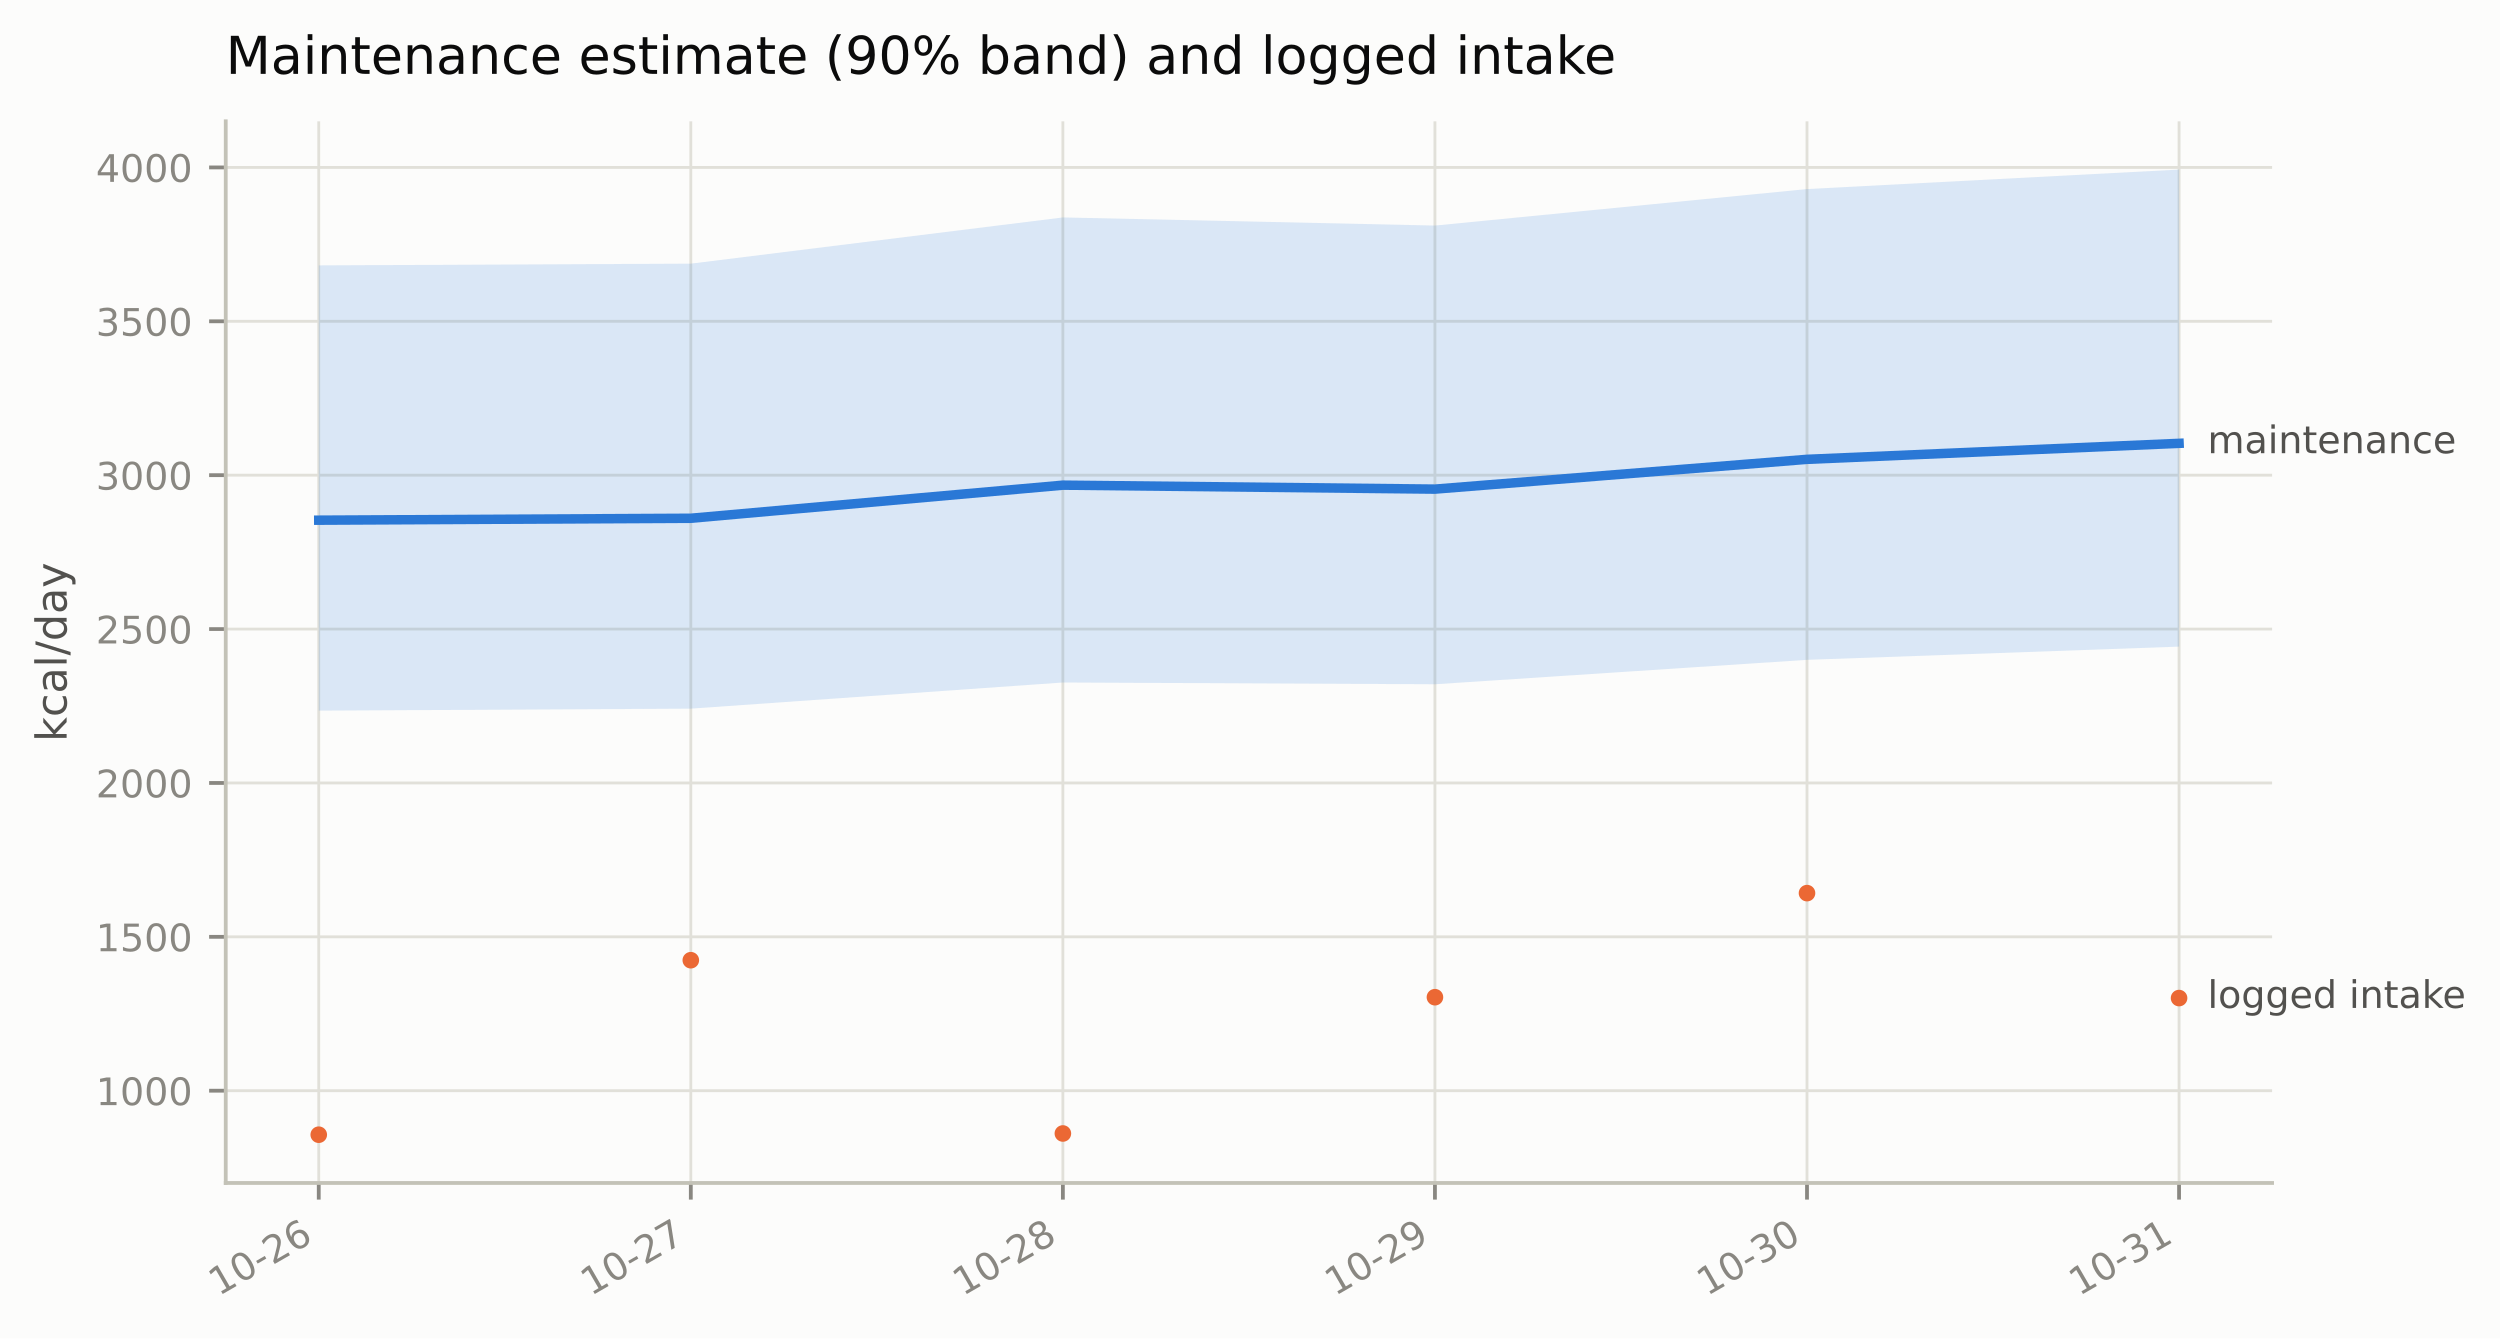
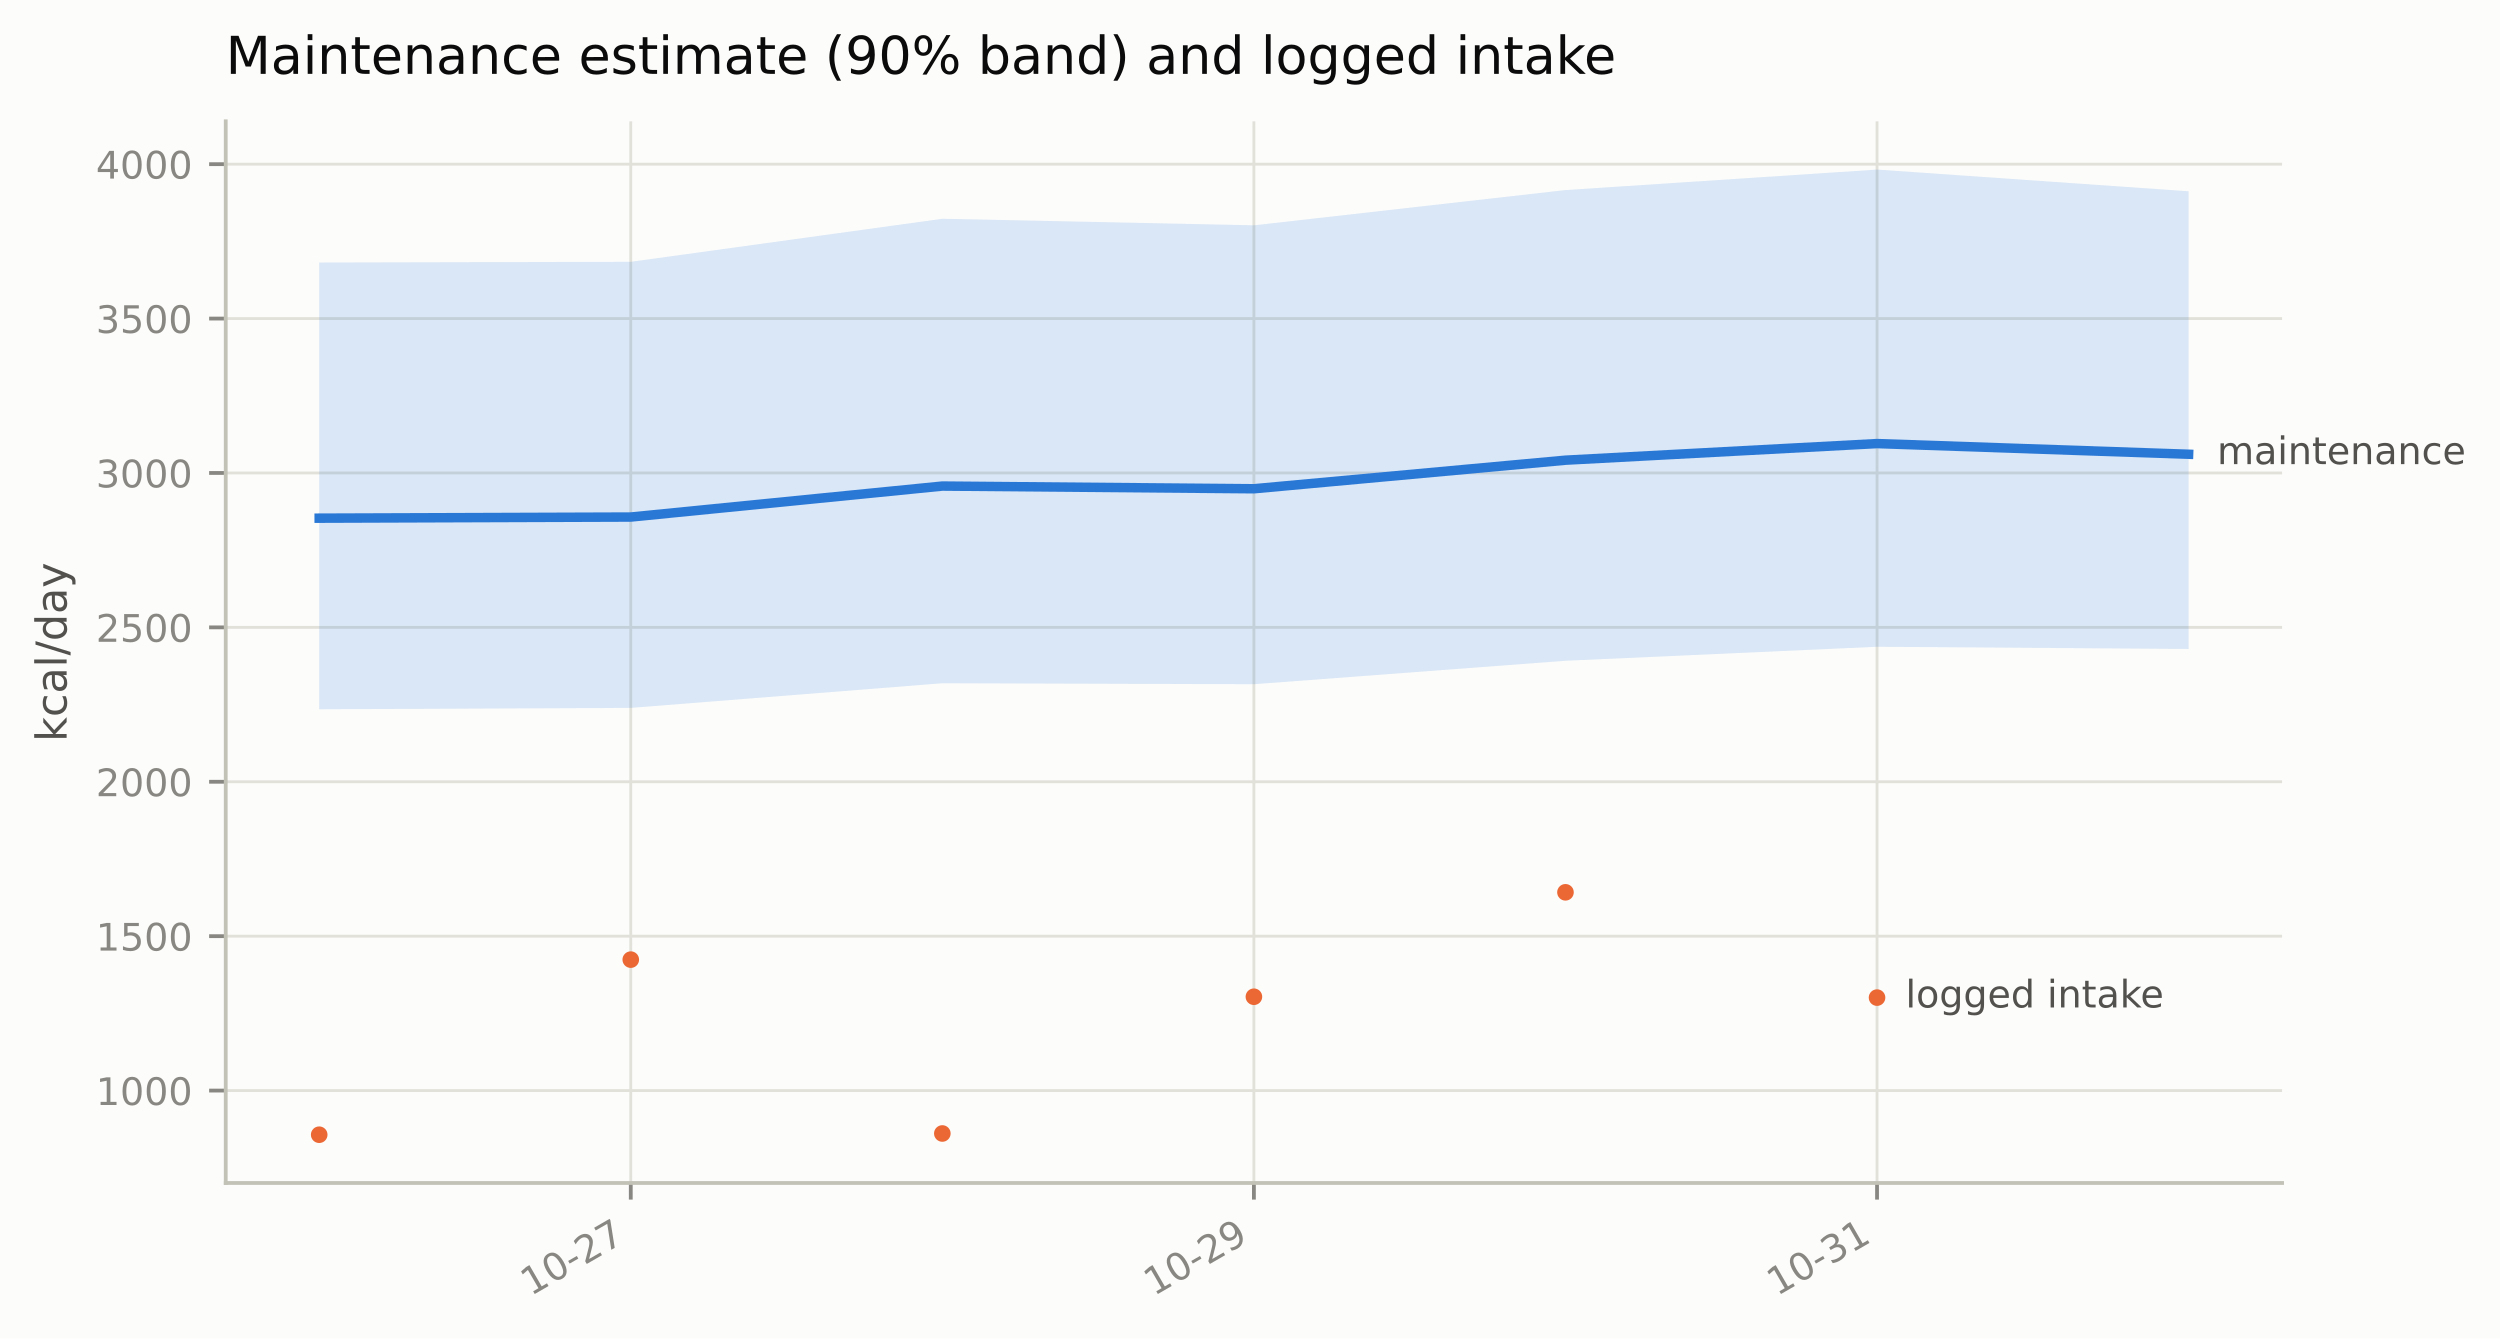
- <svg xmlns="http://www.w3.org/2000/svg" xmlns:xlink="http://www.w3.org/1999/xlink" width="526.741pt" height="282pt" viewBox="0 0 526.741 282" version="1.1">
+ <svg xmlns="http://www.w3.org/2000/svg" xmlns:xlink="http://www.w3.org/1999/xlink" width="526.737pt" height="282pt" viewBox="0 0 526.737 282" version="1.1">
  <defs>
    <style type="text/css">*{stroke-linejoin: round; stroke-linecap: butt}</style>
  </defs>
  <g id="figure_1">
    <g id="patch_1">
-       <path d="M 0 282  L 526.741 282  L 526.741 0  L 0 0  z " style="fill: #fcfcfb" />
+       <path d="M 0 282  L 526.737 282  L 526.737 0  L 0 0  z " style="fill: #fcfcfb" />
    </g>
    <g id="axes_1">
      <g id="patch_2">
-         <path d="M 47.561 249.248  L 478.72 249.248  L 478.72 25.558  L 47.561 25.558  z " style="fill: #fcfcfb" />
+         <path d="M 47.561 249.248  L 480.821 249.248  L 480.821 25.558  L 47.561 25.558  z " style="fill: #fcfcfb" />
      </g>
      <g id="matplotlib.axis_1">
        <g id="xtick_1">
          <g id="line2d_1">
-             <path d="M 67.159 249.248  L 67.159 25.558  " clip-path="url(#p97579356f6)" style="fill: none; stroke: #e1e0d9; stroke-width: 0.6; stroke-linecap: square" />
+             <path d="M 132.9 249.248  L 132.9 25.558  " clip-path="url(#p8506a74d5d)" style="fill: none; stroke: #e1e0d9; stroke-width: 0.6; stroke-linecap: square" />
          </g>
          <g id="line2d_2">
            <defs>
-               <path id="mf91a89fa4e" d="M 0 0  L 0 3.5  " style="stroke: #898781; stroke-width: 0.8" />
+               <path id="m1fc34ebd8b" d="M 0 0  L 0 3.5  " style="stroke: #898781; stroke-width: 0.8" />
            </defs>
            <g>
-               <use xlink:href="#mf91a89fa4e" x="67.159" y="249.248" style="fill: #898781; stroke: #898781; stroke-width: 0.8" />
+               <use xlink:href="#m1fc34ebd8b" x="132.9" y="249.248" style="fill: #898781; stroke: #898781; stroke-width: 0.8" />
            </g>
          </g>
          <g id="text_1">
-             <g style="fill: #898781" transform="translate(46.06605 273.1351) rotate(-30) scale(0.08 -0.08)">
+             <g style="fill: #898781" transform="translate(111.8071 273.1351) rotate(-30) scale(0.08 -0.08)">
              <defs>
                <path id="DejaVuSans-14" d="M 794 531  L 1825 531  L 1825 4091  L 703 3866  L 703 4441  L 1819 4666  L 2450 4666  L 2450 531  L 3481 531  L 3481 0  L 794 0  L 794 531  z " transform="scale(0.015625)" />
                <path id="DejaVuSans-13" d="M 2034 4250  Q 1547 4250 1301 3770  Q 1056 3291 1056 2328  Q 1056 1369 1301 889  Q 1547 409 2034 409  Q 2525 409 2770 889  Q 3016 1369 3016 2328  Q 3016 3291 2770 3770  Q 2525 4250 2034 4250  z M 2034 4750  Q 2819 4750 3233 4129  Q 3647 3509 3647 2328  Q 3647 1150 3233 529  Q 2819 -91 2034 -91  Q 1250 -91 836 529  Q 422 1150 422 2328  Q 422 3509 836 4129  Q 1250 4750 2034 4750  z " transform="scale(0.015625)" />
                <path id="DejaVuSans-10" d="M 313 2009  L 1997 2009  L 1997 1497  L 313 1497  L 313 2009  z " transform="scale(0.015625)" />
                <path id="DejaVuSans-15" d="M 1228 531  L 3431 531  L 3431 0  L 469 0  L 469 531  Q 828 903 1448 1529  Q 2069 2156 2228 2338  Q 2531 2678 2651 2914  Q 2772 3150 2772 3378  Q 2772 3750 2511 3984  Q 2250 4219 1831 4219  Q 1534 4219 1204 4116  Q 875 4013 500 3803  L 500 4441  Q 881 4594 1212 4672  Q 1544 4750 1819 4750  Q 2544 4750 2975 4387  Q 3406 4025 3406 3419  Q 3406 3131 3298 2873  Q 3191 2616 2906 2266  Q 2828 2175 2409 1742  Q 1991 1309 1228 531  z " transform="scale(0.015625)" />
-                 <path id="DejaVuSans-19" d="M 2113 2584  Q 1688 2584 1439 2293  Q 1191 2003 1191 1497  Q 1191 994 1439 701  Q 1688 409 2113 409  Q 2538 409 2786 701  Q 3034 994 3034 1497  Q 3034 2003 2786 2293  Q 2538 2584 2113 2584  z M 3366 4563  L 3366 3988  Q 3128 4100 2886 4159  Q 2644 4219 2406 4219  Q 1781 4219 1451 3797  Q 1122 3375 1075 2522  Q 1259 2794 1537 2939  Q 1816 3084 2150 3084  Q 2853 3084 3261 2657  Q 3669 2231 3669 1497  Q 3669 778 3244 343  Q 2819 -91 2113 -91  Q 1303 -91 875 529  Q 447 1150 447 2328  Q 447 3434 972 4092  Q 1497 4750 2381 4750  Q 2619 4750 2861 4703  Q 3103 4656 3366 4563  z " transform="scale(0.015625)" />
-               </defs>
-               <use xlink:href="#DejaVuSans-14" />
-               <use xlink:href="#DejaVuSans-13" transform="translate(63.625 0)" />
-               <use xlink:href="#DejaVuSans-10" transform="translate(127.25 0)" />
-               <use xlink:href="#DejaVuSans-15" transform="translate(163.3281 0)" />
-               <use xlink:href="#DejaVuSans-19" transform="translate(226.9531 0)" />
-             </g>
-           </g>
-         </g>
-         <g id="xtick_2">
-           <g id="line2d_3">
-             <path d="M 145.551 249.248  L 145.551 25.558  " clip-path="url(#p97579356f6)" style="fill: none; stroke: #e1e0d9; stroke-width: 0.6; stroke-linecap: square" />
-           </g>
-           <g id="line2d_4">
-             <g>
-               <use xlink:href="#mf91a89fa4e" x="145.551" y="249.248" style="fill: #898781; stroke: #898781; stroke-width: 0.8" />
-             </g>
-           </g>
-           <g id="text_2">
-             <g style="fill: #898781" transform="translate(124.4586 273.1351) rotate(-30) scale(0.08 -0.08)">
-               <defs>
                <path id="DejaVuSans-1a" d="M 525 4666  L 3525 4666  L 3525 4397  L 1831 0  L 1172 0  L 2766 4134  L 525 4134  L 525 4666  z " transform="scale(0.015625)" />
              </defs>
              <use xlink:href="#DejaVuSans-14" />
              <use xlink:href="#DejaVuSans-13" transform="translate(63.625 0)" />
              <use xlink:href="#DejaVuSans-10" transform="translate(127.25 0)" />
              <use xlink:href="#DejaVuSans-15" transform="translate(163.3281 0)" />
              <use xlink:href="#DejaVuSans-1a" transform="translate(226.9531 0)" />
            </g>
          </g>
        </g>
-         <g id="xtick_3">
-           <g id="line2d_5">
-             <path d="M 223.944 249.248  L 223.944 25.558  " clip-path="url(#p97579356f6)" style="fill: none; stroke: #e1e0d9; stroke-width: 0.6; stroke-linecap: square" />
-           </g>
-           <g id="line2d_6">
-             <g>
-               <use xlink:href="#mf91a89fa4e" x="223.944" y="249.248" style="fill: #898781; stroke: #898781; stroke-width: 0.8" />
-             </g>
-           </g>
-           <g id="text_3">
-             <g style="fill: #898781" transform="translate(202.8511 273.1351) rotate(-30) scale(0.08 -0.08)">
-               <defs>
-                 <path id="DejaVuSans-1b" d="M 2034 2216  Q 1584 2216 1326 1975  Q 1069 1734 1069 1313  Q 1069 891 1326 650  Q 1584 409 2034 409  Q 2484 409 2743 651  Q 3003 894 3003 1313  Q 3003 1734 2745 1975  Q 2488 2216 2034 2216  z M 1403 2484  Q 997 2584 770 2862  Q 544 3141 544 3541  Q 544 4100 942 4425  Q 1341 4750 2034 4750  Q 2731 4750 3128 4425  Q 3525 4100 3525 3541  Q 3525 3141 3298 2862  Q 3072 2584 2669 2484  Q 3125 2378 3379 2068  Q 3634 1759 3634 1313  Q 3634 634 3220 271  Q 2806 -91 2034 -91  Q 1263 -91 848 271  Q 434 634 434 1313  Q 434 1759 690 2068  Q 947 2378 1403 2484  z M 1172 3481  Q 1172 3119 1398 2916  Q 1625 2713 2034 2713  Q 2441 2713 2670 2916  Q 2900 3119 2900 3481  Q 2900 3844 2670 4047  Q 2441 4250 2034 4250  Q 1625 4250 1398 4047  Q 1172 3844 1172 3481  z " transform="scale(0.015625)" />
-               </defs>
-               <use xlink:href="#DejaVuSans-14" />
-               <use xlink:href="#DejaVuSans-13" transform="translate(63.625 0)" />
-               <use xlink:href="#DejaVuSans-10" transform="translate(127.25 0)" />
-               <use xlink:href="#DejaVuSans-15" transform="translate(163.3281 0)" />
-               <use xlink:href="#DejaVuSans-1b" transform="translate(226.9531 0)" />
-             </g>
-           </g>
-         </g>
-         <g id="xtick_4">
-           <g id="line2d_7">
-             <path d="M 302.336 249.248  L 302.336 25.558  " clip-path="url(#p97579356f6)" style="fill: none; stroke: #e1e0d9; stroke-width: 0.6; stroke-linecap: square" />
-           </g>
-           <g id="line2d_8">
-             <g>
-               <use xlink:href="#mf91a89fa4e" x="302.336" y="249.248" style="fill: #898781; stroke: #898781; stroke-width: 0.8" />
-             </g>
-           </g>
-           <g id="text_4">
-             <g style="fill: #898781" transform="translate(281.2436 273.1351) rotate(-30) scale(0.08 -0.08)">
+         <g id="xtick_2">
+           <g id="line2d_3">
+             <path d="M 264.191 249.248  L 264.191 25.558  " clip-path="url(#p8506a74d5d)" style="fill: none; stroke: #e1e0d9; stroke-width: 0.6; stroke-linecap: square" />
+           </g>
+           <g id="line2d_4">
+             <g>
+               <use xlink:href="#m1fc34ebd8b" x="264.191" y="249.248" style="fill: #898781; stroke: #898781; stroke-width: 0.8" />
+             </g>
+           </g>
+           <g id="text_2">
+             <g style="fill: #898781" transform="translate(243.098 273.1351) rotate(-30) scale(0.08 -0.08)">
              <defs>
                <path id="DejaVuSans-1c" d="M 703 97  L 703 672  Q 941 559 1184 500  Q 1428 441 1663 441  Q 2288 441 2617 861  Q 2947 1281 2994 2138  Q 2813 1869 2534 1725  Q 2256 1581 1919 1581  Q 1219 1581 811 2004  Q 403 2428 403 3163  Q 403 3881 828 4315  Q 1253 4750 1959 4750  Q 2769 4750 3195 4129  Q 3622 3509 3622 2328  Q 3622 1225 3098 567  Q 2575 -91 1691 -91  Q 1453 -91 1209 -44  Q 966 3 703 97  z M 1959 2075  Q 2384 2075 2632 2365  Q 2881 2656 2881 3163  Q 2881 3666 2632 3958  Q 2384 4250 1959 4250  Q 1534 4250 1286 3958  Q 1038 3666 1038 3163  Q 1038 2656 1286 2365  Q 1534 2075 1959 2075  z " transform="scale(0.015625)" />
              </defs>
              <use xlink:href="#DejaVuSans-14" />
              <use xlink:href="#DejaVuSans-13" transform="translate(63.625 0)" />
              <use xlink:href="#DejaVuSans-10" transform="translate(127.25 0)" />
              <use xlink:href="#DejaVuSans-15" transform="translate(163.3281 0)" />
              <use xlink:href="#DejaVuSans-1c" transform="translate(226.9531 0)" />
            </g>
          </g>
        </g>
-         <g id="xtick_5">
-           <g id="line2d_9">
-             <path d="M 380.729 249.248  L 380.729 25.558  " clip-path="url(#p97579356f6)" style="fill: none; stroke: #e1e0d9; stroke-width: 0.6; stroke-linecap: square" />
-           </g>
-           <g id="line2d_10">
-             <g>
-               <use xlink:href="#mf91a89fa4e" x="380.729" y="249.248" style="fill: #898781; stroke: #898781; stroke-width: 0.8" />
-             </g>
-           </g>
-           <g id="text_5">
-             <g style="fill: #898781" transform="translate(359.6361 273.1351) rotate(-30) scale(0.08 -0.08)">
+         <g id="xtick_3">
+           <g id="line2d_5">
+             <path d="M 395.482 249.248  L 395.482 25.558  " clip-path="url(#p8506a74d5d)" style="fill: none; stroke: #e1e0d9; stroke-width: 0.6; stroke-linecap: square" />
+           </g>
+           <g id="line2d_6">
+             <g>
+               <use xlink:href="#m1fc34ebd8b" x="395.482" y="249.248" style="fill: #898781; stroke: #898781; stroke-width: 0.8" />
+             </g>
+           </g>
+           <g id="text_3">
+             <g style="fill: #898781" transform="translate(374.389 273.1351) rotate(-30) scale(0.08 -0.08)">
              <defs>
                <path id="DejaVuSans-16" d="M 2597 2516  Q 3050 2419 3304 2112  Q 3559 1806 3559 1356  Q 3559 666 3084 287  Q 2609 -91 1734 -91  Q 1441 -91 1130 -33  Q 819 25 488 141  L 488 750  Q 750 597 1062 519  Q 1375 441 1716 441  Q 2309 441 2620 675  Q 2931 909 2931 1356  Q 2931 1769 2642 2001  Q 2353 2234 1838 2234  L 1294 2234  L 1294 2753  L 1863 2753  Q 2328 2753 2575 2939  Q 2822 3125 2822 3475  Q 2822 3834 2567 4026  Q 2313 4219 1838 4219  Q 1578 4219 1281 4162  Q 984 4106 628 3988  L 628 4550  Q 988 4650 1302 4700  Q 1616 4750 1894 4750  Q 2613 4750 3031 4423  Q 3450 4097 3450 3541  Q 3450 3153 3228 2886  Q 3006 2619 2597 2516  z " transform="scale(0.015625)" />
              </defs>
-               <use xlink:href="#DejaVuSans-14" />
-               <use xlink:href="#DejaVuSans-13" transform="translate(63.625 0)" />
-               <use xlink:href="#DejaVuSans-10" transform="translate(127.25 0)" />
-               <use xlink:href="#DejaVuSans-16" transform="translate(163.3281 0)" />
-               <use xlink:href="#DejaVuSans-13" transform="translate(226.9531 0)" />
-             </g>
-           </g>
-         </g>
-         <g id="xtick_6">
-           <g id="line2d_11">
-             <path d="M 459.121 249.248  L 459.121 25.558  " clip-path="url(#p97579356f6)" style="fill: none; stroke: #e1e0d9; stroke-width: 0.6; stroke-linecap: square" />
-           </g>
-           <g id="line2d_12">
-             <g>
-               <use xlink:href="#mf91a89fa4e" x="459.121" y="249.248" style="fill: #898781; stroke: #898781; stroke-width: 0.8" />
-             </g>
-           </g>
-           <g id="text_6">
-             <g style="fill: #898781" transform="translate(438.0286 273.1351) rotate(-30) scale(0.08 -0.08)">
              <use xlink:href="#DejaVuSans-14" />
              <use xlink:href="#DejaVuSans-13" transform="translate(63.625 0)" />
              <use xlink:href="#DejaVuSans-10" transform="translate(127.25 0)" />
              <use xlink:href="#DejaVuSans-16" transform="translate(163.3281 0)" />
              <use xlink:href="#DejaVuSans-14" transform="translate(226.9531 0)" />
            </g>
          </g>
        </g>
      </g>
      <g id="matplotlib.axis_2">
        <g id="ytick_1">
+           <g id="line2d_7">
+             <path d="M 47.561 229.776  L 480.821 229.776  " clip-path="url(#p8506a74d5d)" style="fill: none; stroke: #e1e0d9; stroke-width: 0.6; stroke-linecap: square" />
+           </g>
+           <g id="line2d_8">
+             <defs>
+               <path id="md05a0eaaa5" d="M 0 0  L -3.5 0  " style="stroke: #898781; stroke-width: 0.8" />
+             </defs>
+             <g>
+               <use xlink:href="#md05a0eaaa5" x="47.561" y="229.776" style="fill: #898781; stroke: #898781; stroke-width: 0.8" />
+             </g>
+           </g>
+           <g id="text_4">
+             <g style="fill: #898781" transform="translate(20.2007 232.8154) scale(0.08 -0.08)">
+               <use xlink:href="#DejaVuSans-14" />
+               <use xlink:href="#DejaVuSans-13" transform="translate(63.625 0)" />
+               <use xlink:href="#DejaVuSans-13" transform="translate(127.25 0)" />
+               <use xlink:href="#DejaVuSans-13" transform="translate(190.875 0)" />
+             </g>
+           </g>
+         </g>
+         <g id="ytick_2">
+           <g id="line2d_9">
+             <path d="M 47.561 197.245  L 480.821 197.245  " clip-path="url(#p8506a74d5d)" style="fill: none; stroke: #e1e0d9; stroke-width: 0.6; stroke-linecap: square" />
+           </g>
+           <g id="line2d_10">
+             <g>
+               <use xlink:href="#md05a0eaaa5" x="47.561" y="197.245" style="fill: #898781; stroke: #898781; stroke-width: 0.8" />
+             </g>
+           </g>
+           <g id="text_5">
+             <g style="fill: #898781" transform="translate(20.2007 200.2836) scale(0.08 -0.08)">
+               <defs>
+                 <path id="DejaVuSans-18" d="M 691 4666  L 3169 4666  L 3169 4134  L 1269 4134  L 1269 2991  Q 1406 3038 1543 3061  Q 1681 3084 1819 3084  Q 2600 3084 3056 2656  Q 3513 2228 3513 1497  Q 3513 744 3044 326  Q 2575 -91 1722 -91  Q 1428 -91 1123 -41  Q 819 9 494 109  L 494 744  Q 775 591 1075 516  Q 1375 441 1709 441  Q 2250 441 2565 725  Q 2881 1009 2881 1497  Q 2881 1984 2565 2268  Q 2250 2553 1709 2553  Q 1456 2553 1204 2497  Q 953 2441 691 2322  L 691 4666  z " transform="scale(0.015625)" />
+               </defs>
+               <use xlink:href="#DejaVuSans-14" />
+               <use xlink:href="#DejaVuSans-18" transform="translate(63.625 0)" />
+               <use xlink:href="#DejaVuSans-13" transform="translate(127.25 0)" />
+               <use xlink:href="#DejaVuSans-13" transform="translate(190.875 0)" />
+             </g>
+           </g>
+         </g>
+         <g id="ytick_3">
+           <g id="line2d_11">
+             <path d="M 47.561 164.713  L 480.821 164.713  " clip-path="url(#p8506a74d5d)" style="fill: none; stroke: #e1e0d9; stroke-width: 0.6; stroke-linecap: square" />
+           </g>
+           <g id="line2d_12">
+             <g>
+               <use xlink:href="#md05a0eaaa5" x="47.561" y="164.713" style="fill: #898781; stroke: #898781; stroke-width: 0.8" />
+             </g>
+           </g>
+           <g id="text_6">
+             <g style="fill: #898781" transform="translate(20.2007 167.7518) scale(0.08 -0.08)">
+               <use xlink:href="#DejaVuSans-15" />
+               <use xlink:href="#DejaVuSans-13" transform="translate(63.625 0)" />
+               <use xlink:href="#DejaVuSans-13" transform="translate(127.25 0)" />
+               <use xlink:href="#DejaVuSans-13" transform="translate(190.875 0)" />
+             </g>
+           </g>
+         </g>
+         <g id="ytick_4">
          <g id="line2d_13">
-             <path d="M 47.561 229.808  L 478.72 229.808  " clip-path="url(#p97579356f6)" style="fill: none; stroke: #e1e0d9; stroke-width: 0.6; stroke-linecap: square" />
+             <path d="M 47.561 132.181  L 480.821 132.181  " clip-path="url(#p8506a74d5d)" style="fill: none; stroke: #e1e0d9; stroke-width: 0.6; stroke-linecap: square" />
          </g>
          <g id="line2d_14">
-             <defs>
-               <path id="m059a4e4ca1" d="M 0 0  L -3.5 0  " style="stroke: #898781; stroke-width: 0.8" />
-             </defs>
-             <g>
-               <use xlink:href="#m059a4e4ca1" x="47.561" y="229.808" style="fill: #898781; stroke: #898781; stroke-width: 0.8" />
+             <g>
+               <use xlink:href="#md05a0eaaa5" x="47.561" y="132.181" style="fill: #898781; stroke: #898781; stroke-width: 0.8" />
            </g>
          </g>
          <g id="text_7">
-             <g style="fill: #898781" transform="translate(20.2007 232.8469) scale(0.08 -0.08)">
-               <use xlink:href="#DejaVuSans-14" />
-               <use xlink:href="#DejaVuSans-13" transform="translate(63.625 0)" />
-               <use xlink:href="#DejaVuSans-13" transform="translate(127.25 0)" />
-               <use xlink:href="#DejaVuSans-13" transform="translate(190.875 0)" />
-             </g>
-           </g>
-         </g>
-         <g id="ytick_2">
-           <g id="line2d_15">
-             <path d="M 47.561 197.386  L 478.72 197.386  " clip-path="url(#p97579356f6)" style="fill: none; stroke: #e1e0d9; stroke-width: 0.6; stroke-linecap: square" />
-           </g>
-           <g id="line2d_16">
-             <g>
-               <use xlink:href="#m059a4e4ca1" x="47.561" y="197.386" style="fill: #898781; stroke: #898781; stroke-width: 0.8" />
-             </g>
-           </g>
-           <g id="text_8">
-             <g style="fill: #898781" transform="translate(20.2007 200.4251) scale(0.08 -0.08)">
-               <defs>
-                 <path id="DejaVuSans-18" d="M 691 4666  L 3169 4666  L 3169 4134  L 1269 4134  L 1269 2991  Q 1406 3038 1543 3061  Q 1681 3084 1819 3084  Q 2600 3084 3056 2656  Q 3513 2228 3513 1497  Q 3513 744 3044 326  Q 2575 -91 1722 -91  Q 1428 -91 1123 -41  Q 819 9 494 109  L 494 744  Q 775 591 1075 516  Q 1375 441 1709 441  Q 2250 441 2565 725  Q 2881 1009 2881 1497  Q 2881 1984 2565 2268  Q 2250 2553 1709 2553  Q 1456 2553 1204 2497  Q 953 2441 691 2322  L 691 4666  z " transform="scale(0.015625)" />
-               </defs>
-               <use xlink:href="#DejaVuSans-14" />
-               <use xlink:href="#DejaVuSans-18" transform="translate(63.625 0)" />
-               <use xlink:href="#DejaVuSans-13" transform="translate(127.25 0)" />
-               <use xlink:href="#DejaVuSans-13" transform="translate(190.875 0)" />
-             </g>
-           </g>
-         </g>
-         <g id="ytick_3">
-           <g id="line2d_17">
-             <path d="M 47.561 164.964  L 478.72 164.964  " clip-path="url(#p97579356f6)" style="fill: none; stroke: #e1e0d9; stroke-width: 0.6; stroke-linecap: square" />
-           </g>
-           <g id="line2d_18">
-             <g>
-               <use xlink:href="#m059a4e4ca1" x="47.561" y="164.964" style="fill: #898781; stroke: #898781; stroke-width: 0.8" />
-             </g>
-           </g>
-           <g id="text_9">
-             <g style="fill: #898781" transform="translate(20.2007 168.0033) scale(0.08 -0.08)">
-               <use xlink:href="#DejaVuSans-15" />
-               <use xlink:href="#DejaVuSans-13" transform="translate(63.625 0)" />
-               <use xlink:href="#DejaVuSans-13" transform="translate(127.25 0)" />
-               <use xlink:href="#DejaVuSans-13" transform="translate(190.875 0)" />
-             </g>
-           </g>
-         </g>
-         <g id="ytick_4">
-           <g id="line2d_19">
-             <path d="M 47.561 132.542  L 478.72 132.542  " clip-path="url(#p97579356f6)" style="fill: none; stroke: #e1e0d9; stroke-width: 0.6; stroke-linecap: square" />
-           </g>
-           <g id="line2d_20">
-             <g>
-               <use xlink:href="#m059a4e4ca1" x="47.561" y="132.542" style="fill: #898781; stroke: #898781; stroke-width: 0.8" />
-             </g>
-           </g>
-           <g id="text_10">
-             <g style="fill: #898781" transform="translate(20.2007 135.5815) scale(0.08 -0.08)">
+             <g style="fill: #898781" transform="translate(20.2007 135.22) scale(0.08 -0.08)">
              <use xlink:href="#DejaVuSans-15" />
              <use xlink:href="#DejaVuSans-18" transform="translate(63.625 0)" />
              <use xlink:href="#DejaVuSans-13" transform="translate(127.25 0)" />
              <use xlink:href="#DejaVuSans-13" transform="translate(190.875 0)" />
            </g>
          </g>
        </g>
        <g id="ytick_5">
-           <g id="line2d_21">
-             <path d="M 47.561 100.121  L 478.72 100.121  " clip-path="url(#p97579356f6)" style="fill: none; stroke: #e1e0d9; stroke-width: 0.6; stroke-linecap: square" />
-           </g>
-           <g id="line2d_22">
-             <g>
-               <use xlink:href="#m059a4e4ca1" x="47.561" y="100.121" style="fill: #898781; stroke: #898781; stroke-width: 0.8" />
-             </g>
-           </g>
-           <g id="text_11">
-             <g style="fill: #898781" transform="translate(20.2007 103.1597) scale(0.08 -0.08)">
+           <g id="line2d_15">
+             <path d="M 47.561 99.649  L 480.821 99.649  " clip-path="url(#p8506a74d5d)" style="fill: none; stroke: #e1e0d9; stroke-width: 0.6; stroke-linecap: square" />
+           </g>
+           <g id="line2d_16">
+             <g>
+               <use xlink:href="#md05a0eaaa5" x="47.561" y="99.649" style="fill: #898781; stroke: #898781; stroke-width: 0.8" />
+             </g>
+           </g>
+           <g id="text_8">
+             <g style="fill: #898781" transform="translate(20.2007 102.6881) scale(0.08 -0.08)">
              <use xlink:href="#DejaVuSans-16" />
              <use xlink:href="#DejaVuSans-13" transform="translate(63.625 0)" />
              <use xlink:href="#DejaVuSans-13" transform="translate(127.25 0)" />
              <use xlink:href="#DejaVuSans-13" transform="translate(190.875 0)" />
            </g>
          </g>
        </g>
        <g id="ytick_6">
-           <g id="line2d_23">
-             <path d="M 47.561 67.699  L 478.72 67.699  " clip-path="url(#p97579356f6)" style="fill: none; stroke: #e1e0d9; stroke-width: 0.6; stroke-linecap: square" />
-           </g>
-           <g id="line2d_24">
-             <g>
-               <use xlink:href="#m059a4e4ca1" x="47.561" y="67.699" style="fill: #898781; stroke: #898781; stroke-width: 0.8" />
-             </g>
-           </g>
-           <g id="text_12">
-             <g style="fill: #898781" transform="translate(20.2007 70.73794) scale(0.08 -0.08)">
+           <g id="line2d_17">
+             <path d="M 47.561 67.117  L 480.821 67.117  " clip-path="url(#p8506a74d5d)" style="fill: none; stroke: #e1e0d9; stroke-width: 0.6; stroke-linecap: square" />
+           </g>
+           <g id="line2d_18">
+             <g>
+               <use xlink:href="#md05a0eaaa5" x="47.561" y="67.117" style="fill: #898781; stroke: #898781; stroke-width: 0.8" />
+             </g>
+           </g>
+           <g id="text_9">
+             <g style="fill: #898781" transform="translate(20.2007 70.15631) scale(0.08 -0.08)">
              <use xlink:href="#DejaVuSans-16" />
              <use xlink:href="#DejaVuSans-18" transform="translate(63.625 0)" />
              <use xlink:href="#DejaVuSans-13" transform="translate(127.25 0)" />
              <use xlink:href="#DejaVuSans-13" transform="translate(190.875 0)" />
            </g>
          </g>
        </g>
        <g id="ytick_7">
-           <g id="line2d_25">
-             <path d="M 47.561 35.277  L 478.72 35.277  " clip-path="url(#p97579356f6)" style="fill: none; stroke: #e1e0d9; stroke-width: 0.6; stroke-linecap: square" />
-           </g>
-           <g id="line2d_26">
-             <g>
-               <use xlink:href="#m059a4e4ca1" x="47.561" y="35.277" style="fill: #898781; stroke: #898781; stroke-width: 0.8" />
-             </g>
-           </g>
-           <g id="text_13">
-             <g style="fill: #898781" transform="translate(20.2007 38.31615) scale(0.08 -0.08)">
+           <g id="line2d_19">
+             <path d="M 47.561 34.585  L 480.821 34.585  " clip-path="url(#p8506a74d5d)" style="fill: none; stroke: #e1e0d9; stroke-width: 0.6; stroke-linecap: square" />
+           </g>
+           <g id="line2d_20">
+             <g>
+               <use xlink:href="#md05a0eaaa5" x="47.561" y="34.585" style="fill: #898781; stroke: #898781; stroke-width: 0.8" />
+             </g>
+           </g>
+           <g id="text_10">
+             <g style="fill: #898781" transform="translate(20.2007 37.62448) scale(0.08 -0.08)">
              <defs>
                <path id="DejaVuSans-17" d="M 2419 4116  L 825 1625  L 2419 1625  L 2419 4116  z M 2253 4666  L 3047 4666  L 3047 1625  L 3713 1625  L 3713 1100  L 3047 1100  L 3047 0  L 2419 0  L 2419 1100  L 313 1100  L 313 1709  L 2253 4666  z " transform="scale(0.015625)" />
              </defs>
              <use xlink:href="#DejaVuSans-17" />
              <use xlink:href="#DejaVuSans-13" transform="translate(63.625 0)" />
              <use xlink:href="#DejaVuSans-13" transform="translate(127.25 0)" />
              <use xlink:href="#DejaVuSans-13" transform="translate(190.875 0)" />
            </g>
          </g>
        </g>
-         <g id="text_14">
+         <g id="text_11">
          <g style="fill: #52514e" transform="translate(14.03859 156.285) rotate(-90) scale(0.09 -0.09)">
            <defs>
              <path id="DejaVuSans-4e" d="M 581 4863  L 1159 4863  L 1159 1991  L 2875 3500  L 3609 3500  L 1753 1863  L 3688 0  L 2938 0  L 1159 1709  L 1159 0  L 581 0  L 581 4863  z " transform="scale(0.015625)" />
              <path id="DejaVuSans-46" d="M 3122 3366  L 3122 2828  Q 2878 2963 2633 3030  Q 2388 3097 2138 3097  Q 1578 3097 1268 2742  Q 959 2388 959 1747  Q 959 1106 1268 751  Q 1578 397 2138 397  Q 2388 397 2633 464  Q 2878 531 3122 666  L 3122 134  Q 2881 22 2623 -34  Q 2366 -91 2075 -91  Q 1284 -91 818 406  Q 353 903 353 1747  Q 353 2603 823 3093  Q 1294 3584 2113 3584  Q 2378 3584 2631 3529  Q 2884 3475 3122 3366  z " transform="scale(0.015625)" />
              <path id="DejaVuSans-44" d="M 2194 1759  Q 1497 1759 1228 1600  Q 959 1441 959 1056  Q 959 750 1161 570  Q 1363 391 1709 391  Q 2188 391 2477 730  Q 2766 1069 2766 1631  L 2766 1759  L 2194 1759  z M 3341 1997  L 3341 0  L 2766 0  L 2766 531  Q 2569 213 2275 61  Q 1981 -91 1556 -91  Q 1019 -91 701 211  Q 384 513 384 1019  Q 384 1609 779 1909  Q 1175 2209 1959 2209  L 2766 2209  L 2766 2266  Q 2766 2663 2505 2880  Q 2244 3097 1772 3097  Q 1472 3097 1187 3025  Q 903 2953 641 2809  L 641 3341  Q 956 3463 1253 3523  Q 1550 3584 1831 3584  Q 2591 3584 2966 3190  Q 3341 2797 3341 1997  z " transform="scale(0.015625)" />
              <path id="DejaVuSans-4f" d="M 603 4863  L 1178 4863  L 1178 0  L 603 0  L 603 4863  z " transform="scale(0.015625)" />
              <path id="DejaVuSans-12" d="M 1625 4666  L 2156 4666  L 531 -594  L 0 -594  L 1625 4666  z " transform="scale(0.015625)" />
              <path id="DejaVuSans-47" d="M 2906 2969  L 2906 4863  L 3481 4863  L 3481 0  L 2906 0  L 2906 525  Q 2725 213 2448 61  Q 2172 -91 1784 -91  Q 1150 -91 751 415  Q 353 922 353 1747  Q 353 2572 751 3078  Q 1150 3584 1784 3584  Q 2172 3584 2448 3432  Q 2725 3281 2906 2969  z M 947 1747  Q 947 1113 1208 752  Q 1469 391 1925 391  Q 2381 391 2643 752  Q 2906 1113 2906 1747  Q 2906 2381 2643 2742  Q 2381 3103 1925 3103  Q 1469 3103 1208 2742  Q 947 2381 947 1747  z " transform="scale(0.015625)" />
              <path id="DejaVuSans-5c" d="M 2059 -325  Q 1816 -950 1584 -1140  Q 1353 -1331 966 -1331  L 506 -1331  L 506 -850  L 844 -850  Q 1081 -850 1212 -737  Q 1344 -625 1503 -206  L 1606 56  L 191 3500  L 800 3500  L 1894 763  L 2988 3500  L 3597 3500  L 2059 -325  z " transform="scale(0.015625)" />
            </defs>
            <use xlink:href="#DejaVuSans-4e" />
            <use xlink:href="#DejaVuSans-46" transform="translate(57.90625 0)" />
            <use xlink:href="#DejaVuSans-44" transform="translate(112.8906 0)" />
            <use xlink:href="#DejaVuSans-4f" transform="translate(174.1719 0)" />
            <use xlink:href="#DejaVuSans-12" transform="translate(201.9531 0)" />
            <use xlink:href="#DejaVuSans-47" transform="translate(235.6406 0)" />
            <use xlink:href="#DejaVuSans-44" transform="translate(299.125 0)" />
            <use xlink:href="#DejaVuSans-5c" transform="translate(360.4062 0)" />
          </g>
        </g>
      </g>
      <g id="FillBetweenPolyCollection_1">
        <defs>
-           <path id="m85f8560f39" d="M 67.159 -226.085  L 67.159 -132.271  L 145.551 -132.69  L 223.944 -138.2  L 302.336 -137.828  L 380.729 -142.974  L 459.121 -145.761  L 459.121 -246.274  L 459.121 -246.274  L 380.729 -242.168  L 302.336 -234.475  L 223.944 -236.188  L 145.551 -226.452  L 67.159 -226.085  z " />
+           <path id="m4b5d135f54" d="M 67.254 -226.69  L 67.254 -132.562  L 132.9 -132.851  L 198.545 -138.043  L 264.191 -137.837  L 329.836 -142.779  L 395.482 -145.729  L 461.127 -145.263  L 461.127 -241.7  L 461.127 -241.7  L 395.482 -246.274  L 329.836 -241.958  L 264.191 -234.529  L 198.545 -235.909  L 132.9 -226.841  L 67.254 -226.69  z " />
        </defs>
-         <g clip-path="url(#p97579356f6)">
-           <use xlink:href="#m85f8560f39" x="0" y="282" style="fill: #2a78d6; fill-opacity: 0.16" />
-         </g>
-       </g>
-       <g id="line2d_27">
+         <g clip-path="url(#p8506a74d5d)">
+           <use xlink:href="#m4b5d135f54" x="0" y="282" style="fill: #2a78d6; fill-opacity: 0.16" />
+         </g>
+       </g>
+       <g id="line2d_21">
        <defs>
-           <path id="m6318ff695f" d="M 0 1.75  C 0.464 1.75 0.909 1.566 1.237 1.237  C 1.566 0.909 1.75 0.464 1.75 0  C 1.75 -0.464 1.566 -0.909 1.237 -1.237  C 0.909 -1.566 0.464 -1.75 0 -1.75  C -0.464 -1.75 -0.909 -1.566 -1.237 -1.237  C -1.566 -0.909 -1.75 -0.464 -1.75 0  C -1.75 0.464 -1.566 0.909 -1.237 1.237  C -0.909 1.566 -0.464 1.75 0 1.75  z " />
+           <path id="m378c72b083" d="M 0 1.75  C 0.464 1.75 0.909 1.566 1.237 1.237  C 1.566 0.909 1.75 0.464 1.75 0  C 1.75 -0.464 1.566 -0.909 1.237 -1.237  C 0.909 -1.566 0.464 -1.75 0 -1.75  C -0.464 -1.75 -0.909 -1.566 -1.237 -1.237  C -1.566 -0.909 -1.75 -0.464 -1.75 0  C -1.75 0.464 -1.566 0.909 -1.237 1.237  C -0.909 1.566 -0.464 1.75 0 1.75  z " />
        </defs>
-         <g clip-path="url(#p97579356f6)">
-           <use xlink:href="#m6318ff695f" x="67.159" y="239.08" style="fill: #eb6834" />
-           <use xlink:href="#m6318ff695f" x="145.551" y="202.314" style="fill: #eb6834" />
-           <use xlink:href="#m6318ff695f" x="223.944" y="238.821" style="fill: #eb6834" />
-           <use xlink:href="#m6318ff695f" x="302.336" y="210.108" style="fill: #eb6834" />
-           <use xlink:href="#m6318ff695f" x="380.729" y="188.178" style="fill: #eb6834" />
-           <use xlink:href="#m6318ff695f" x="459.121" y="210.29" style="fill: #eb6834" />
+         <g clip-path="url(#p8506a74d5d)">
+           <use xlink:href="#m378c72b083" x="67.254" y="239.08" style="fill: #eb6834" />
+           <use xlink:href="#m378c72b083" x="132.9" y="202.189" style="fill: #eb6834" />
+           <use xlink:href="#m378c72b083" x="198.545" y="238.82" style="fill: #eb6834" />
+           <use xlink:href="#m378c72b083" x="264.191" y="210.01" style="fill: #eb6834" />
+           <use xlink:href="#m378c72b083" x="329.836" y="188.006" style="fill: #eb6834" />
+           <use xlink:href="#m378c72b083" x="395.482" y="210.192" style="fill: #eb6834" />
        </g>
      </g>
      <g id="patch_3">
        <path d="M 47.561 249.248  L 47.561 25.558  " style="fill: none; stroke: #c3c2b7; stroke-width: 0.8; stroke-linejoin: miter; stroke-linecap: square" />
      </g>
      <g id="patch_4">
-         <path d="M 47.561 249.248  L 478.72 249.248  " style="fill: none; stroke: #c3c2b7; stroke-width: 0.8; stroke-linejoin: miter; stroke-linecap: square" />
-       </g>
-       <g id="line2d_28">
-         <path d="M 67.159 109.601  L 145.551 109.194  L 223.944 102.221  L 302.336 103.057  L 380.729 96.78  L 459.121 93.41  " clip-path="url(#p97579356f6)" style="fill: none; stroke: #2a78d6; stroke-width: 2; stroke-linecap: square" />
-       </g>
-       <g id="text_15">
-         <g style="fill: #52514e" transform="translate(465.1214 212.3684) scale(0.08 -0.08)">
+         <path d="M 47.561 249.248  L 480.821 249.248  " style="fill: none; stroke: #c3c2b7; stroke-width: 0.8; stroke-linejoin: miter; stroke-linecap: square" />
+       </g>
+       <g id="line2d_22">
+         <path d="M 67.254 109.177  L 132.9 108.938  L 198.545 102.412  L 264.191 102.979  L 329.836 96.959  L 395.482 93.46  L 461.127 95.71  " clip-path="url(#p8506a74d5d)" style="fill: none; stroke: #2a78d6; stroke-width: 2; stroke-linecap: square" />
+       </g>
+       <g id="text_12">
+         <g style="fill: #52514e" transform="translate(401.4818 212.2706) scale(0.08 -0.08)">
          <defs>
            <path id="DejaVuSans-52" d="M 1959 3097  Q 1497 3097 1228 2736  Q 959 2375 959 1747  Q 959 1119 1226 758  Q 1494 397 1959 397  Q 2419 397 2687 759  Q 2956 1122 2956 1747  Q 2956 2369 2687 2733  Q 2419 3097 1959 3097  z M 1959 3584  Q 2709 3584 3137 3096  Q 3566 2609 3566 1747  Q 3566 888 3137 398  Q 2709 -91 1959 -91  Q 1206 -91 779 398  Q 353 888 353 1747  Q 353 2609 779 3096  Q 1206 3584 1959 3584  z " transform="scale(0.015625)" />
            <path id="DejaVuSans-4a" d="M 2906 1791  Q 2906 2416 2648 2759  Q 2391 3103 1925 3103  Q 1463 3103 1205 2759  Q 947 2416 947 1791  Q 947 1169 1205 825  Q 1463 481 1925 481  Q 2391 481 2648 825  Q 2906 1169 2906 1791  z M 3481 434  Q 3481 -459 3084 -895  Q 2688 -1331 1869 -1331  Q 1566 -1331 1297 -1286  Q 1028 -1241 775 -1147  L 775 -588  Q 1028 -725 1275 -790  Q 1522 -856 1778 -856  Q 2344 -856 2625 -561  Q 2906 -266 2906 331  L 2906 616  Q 2728 306 2450 153  Q 2172 0 1784 0  Q 1141 0 747 490  Q 353 981 353 1791  Q 353 2603 747 3093  Q 1141 3584 1784 3584  Q 2172 3584 2450 3431  Q 2728 3278 2906 2969  L 2906 3500  L 3481 3500  L 3481 434  z " transform="scale(0.015625)" />
            <path id="DejaVuSans-48" d="M 3597 1894  L 3597 1613  L 953 1613  Q 991 1019 1311 708  Q 1631 397 2203 397  Q 2534 397 2845 478  Q 3156 559 3463 722  L 3463 178  Q 3153 47 2828 -22  Q 2503 -91 2169 -91  Q 1331 -91 842 396  Q 353 884 353 1716  Q 353 2575 817 3079  Q 1281 3584 2069 3584  Q 2775 3584 3186 3129  Q 3597 2675 3597 1894  z M 3022 2063  Q 3016 2534 2758 2815  Q 2500 3097 2075 3097  Q 1594 3097 1305 2825  Q 1016 2553 972 2059  L 3022 2063  z " transform="scale(0.015625)" />
            <path id="DejaVuSans-3" transform="scale(0.015625)" />
            <path id="DejaVuSans-4c" d="M 603 3500  L 1178 3500  L 1178 0  L 603 0  L 603 3500  z M 603 4863  L 1178 4863  L 1178 4134  L 603 4134  L 603 4863  z " transform="scale(0.015625)" />
            <path id="DejaVuSans-51" d="M 3513 2113  L 3513 0  L 2938 0  L 2938 2094  Q 2938 2591 2744 2837  Q 2550 3084 2163 3084  Q 1697 3084 1428 2787  Q 1159 2491 1159 1978  L 1159 0  L 581 0  L 581 3500  L 1159 3500  L 1159 2956  Q 1366 3272 1645 3428  Q 1925 3584 2291 3584  Q 2894 3584 3203 3211  Q 3513 2838 3513 2113  z " transform="scale(0.015625)" />
            <path id="DejaVuSans-57" d="M 1172 4494  L 1172 3500  L 2356 3500  L 2356 3053  L 1172 3053  L 1172 1153  Q 1172 725 1289 603  Q 1406 481 1766 481  L 2356 481  L 2356 0  L 1766 0  Q 1100 0 847 248  Q 594 497 594 1153  L 594 3053  L 172 3053  L 172 3500  L 594 3500  L 594 4494  L 1172 4494  z " transform="scale(0.015625)" />
          </defs>
          <use xlink:href="#DejaVuSans-4f" />
          <use xlink:href="#DejaVuSans-52" transform="translate(27.78125 0)" />
          <use xlink:href="#DejaVuSans-4a" transform="translate(88.96875 0)" />
          <use xlink:href="#DejaVuSans-4a" transform="translate(152.4531 0)" />
          <use xlink:href="#DejaVuSans-48" transform="translate(215.9375 0)" />
          <use xlink:href="#DejaVuSans-47" transform="translate(277.4688 0)" />
          <use xlink:href="#DejaVuSans-3" transform="translate(340.9531 0)" />
          <use xlink:href="#DejaVuSans-4c" transform="translate(372.7344 0)" />
          <use xlink:href="#DejaVuSans-51" transform="translate(400.5156 0)" />
          <use xlink:href="#DejaVuSans-57" transform="translate(463.8906 0)" />
          <use xlink:href="#DejaVuSans-44" transform="translate(503.0938 0)" />
          <use xlink:href="#DejaVuSans-4e" transform="translate(564.375 0)" />
          <use xlink:href="#DejaVuSans-48" transform="translate(618.7188 0)" />
        </g>
      </g>
-       <g id="text_16">
-         <g style="fill: #52514e" transform="translate(465.1214 95.48888) scale(0.08 -0.08)">
+       <g id="text_13">
+         <g style="fill: #52514e" transform="translate(467.1273 97.78892) scale(0.08 -0.08)">
          <defs>
            <path id="DejaVuSans-50" d="M 3328 2828  Q 3544 3216 3844 3400  Q 4144 3584 4550 3584  Q 5097 3584 5394 3201  Q 5691 2819 5691 2113  L 5691 0  L 5113 0  L 5113 2094  Q 5113 2597 4934 2840  Q 4756 3084 4391 3084  Q 3944 3084 3684 2787  Q 3425 2491 3425 1978  L 3425 0  L 2847 0  L 2847 2094  Q 2847 2600 2669 2842  Q 2491 3084 2119 3084  Q 1678 3084 1418 2786  Q 1159 2488 1159 1978  L 1159 0  L 581 0  L 581 3500  L 1159 3500  L 1159 2956  Q 1356 3278 1631 3431  Q 1906 3584 2284 3584  Q 2666 3584 2933 3390  Q 3200 3197 3328 2828  z " transform="scale(0.015625)" />
          </defs>
          <use xlink:href="#DejaVuSans-50" />
          <use xlink:href="#DejaVuSans-44" transform="translate(97.40625 0)" />
          <use xlink:href="#DejaVuSans-4c" transform="translate(158.6875 0)" />
          <use xlink:href="#DejaVuSans-51" transform="translate(186.4688 0)" />
          <use xlink:href="#DejaVuSans-57" transform="translate(249.8438 0)" />
          <use xlink:href="#DejaVuSans-48" transform="translate(289.0469 0)" />
          <use xlink:href="#DejaVuSans-51" transform="translate(350.5781 0)" />
          <use xlink:href="#DejaVuSans-44" transform="translate(413.9531 0)" />
          <use xlink:href="#DejaVuSans-51" transform="translate(475.2344 0)" />
          <use xlink:href="#DejaVuSans-46" transform="translate(538.6094 0)" />
          <use xlink:href="#DejaVuSans-48" transform="translate(593.5938 0)" />
        </g>
      </g>
-       <g id="text_17">
+       <g id="text_14">
        <g style="fill: #0b0b0b" transform="translate(47.5607 15.55828) scale(0.11 -0.11)">
          <defs>
            <path id="DejaVuSans-30" d="M 628 4666  L 1569 4666  L 2759 1491  L 3956 4666  L 4897 4666  L 4897 0  L 4281 0  L 4281 4097  L 3078 897  L 2444 897  L 1241 4097  L 1241 0  L 628 0  L 628 4666  z " transform="scale(0.015625)" />
            <path id="DejaVuSans-56" d="M 2834 3397  L 2834 2853  Q 2591 2978 2328 3040  Q 2066 3103 1784 3103  Q 1356 3103 1142 2972  Q 928 2841 928 2578  Q 928 2378 1081 2264  Q 1234 2150 1697 2047  L 1894 2003  Q 2506 1872 2764 1633  Q 3022 1394 3022 966  Q 3022 478 2636 193  Q 2250 -91 1575 -91  Q 1294 -91 989 -36  Q 684 19 347 128  L 347 722  Q 666 556 975 473  Q 1284 391 1588 391  Q 1994 391 2212 530  Q 2431 669 2431 922  Q 2431 1156 2273 1281  Q 2116 1406 1581 1522  L 1381 1569  Q 847 1681 609 1914  Q 372 2147 372 2553  Q 372 3047 722 3315  Q 1072 3584 1716 3584  Q 2034 3584 2315 3537  Q 2597 3491 2834 3397  z " transform="scale(0.015625)" />
            <path id="DejaVuSans-b" d="M 1984 4856  Q 1566 4138 1362 3434  Q 1159 2731 1159 2009  Q 1159 1288 1364 580  Q 1569 -128 1984 -844  L 1484 -844  Q 1016 -109 783 600  Q 550 1309 550 2009  Q 550 2706 781 3412  Q 1013 4119 1484 4856  L 1984 4856  z " transform="scale(0.015625)" />
            <path id="DejaVuSans-8" d="M 4653 2053  Q 4381 2053 4226 1822  Q 4072 1591 4072 1178  Q 4072 772 4226 539  Q 4381 306 4653 306  Q 4919 306 5073 539  Q 5228 772 5228 1178  Q 5228 1588 5073 1820  Q 4919 2053 4653 2053  z M 4653 2450  Q 5147 2450 5437 2106  Q 5728 1763 5728 1178  Q 5728 594 5436 251  Q 5144 -91 4653 -91  Q 4153 -91 3862 251  Q 3572 594 3572 1178  Q 3572 1766 3864 2108  Q 4156 2450 4653 2450  z M 1428 4353  Q 1159 4353 1004 4120  Q 850 3888 850 3481  Q 850 3069 1003 2837  Q 1156 2606 1428 2606  Q 1700 2606 1854 2837  Q 2009 3069 2009 3481  Q 2009 3884 1853 4118  Q 1697 4353 1428 4353  z M 4250 4750  L 4750 4750  L 1831 -91  L 1331 -91  L 4250 4750  z M 1428 4750  Q 1922 4750 2215 4408  Q 2509 4066 2509 3481  Q 2509 2891 2217 2550  Q 1925 2209 1428 2209  Q 931 2209 642 2551  Q 353 2894 353 3481  Q 353 4063 643 4406  Q 934 4750 1428 4750  z " transform="scale(0.015625)" />
            <path id="DejaVuSans-45" d="M 3116 1747  Q 3116 2381 2855 2742  Q 2594 3103 2138 3103  Q 1681 3103 1420 2742  Q 1159 2381 1159 1747  Q 1159 1113 1420 752  Q 1681 391 2138 391  Q 2594 391 2855 752  Q 3116 1113 3116 1747  z M 1159 2969  Q 1341 3281 1617 3432  Q 1894 3584 2278 3584  Q 2916 3584 3314 3078  Q 3713 2572 3713 1747  Q 3713 922 3314 415  Q 2916 -91 2278 -91  Q 1894 -91 1617 61  Q 1341 213 1159 525  L 1159 0  L 581 0  L 581 4863  L 1159 4863  L 1159 2969  z " transform="scale(0.015625)" />
            <path id="DejaVuSans-c" d="M 513 4856  L 1013 4856  Q 1481 4119 1714 3412  Q 1947 2706 1947 2009  Q 1947 1309 1714 600  Q 1481 -109 1013 -844  L 513 -844  Q 928 -128 1133 580  Q 1338 1288 1338 2009  Q 1338 2731 1133 3434  Q 928 4138 513 4856  z " transform="scale(0.015625)" />
          </defs>
          <use xlink:href="#DejaVuSans-30" />
          <use xlink:href="#DejaVuSans-44" transform="translate(86.28125 0)" />
          <use xlink:href="#DejaVuSans-4c" transform="translate(147.5625 0)" />
          <use xlink:href="#DejaVuSans-51" transform="translate(175.3438 0)" />
          <use xlink:href="#DejaVuSans-57" transform="translate(238.7188 0)" />
          <use xlink:href="#DejaVuSans-48" transform="translate(277.9219 0)" />
          <use xlink:href="#DejaVuSans-51" transform="translate(339.4531 0)" />
          <use xlink:href="#DejaVuSans-44" transform="translate(402.8281 0)" />
          <use xlink:href="#DejaVuSans-51" transform="translate(464.1094 0)" />
          <use xlink:href="#DejaVuSans-46" transform="translate(527.4844 0)" />
          <use xlink:href="#DejaVuSans-48" transform="translate(582.4688 0)" />
          <use xlink:href="#DejaVuSans-3" transform="translate(644 0)" />
          <use xlink:href="#DejaVuSans-48" transform="translate(675.7812 0)" />
          <use xlink:href="#DejaVuSans-56" transform="translate(737.3125 0)" />
          <use xlink:href="#DejaVuSans-57" transform="translate(789.4062 0)" />
          <use xlink:href="#DejaVuSans-4c" transform="translate(828.6094 0)" />
          <use xlink:href="#DejaVuSans-50" transform="translate(856.3906 0)" />
          <use xlink:href="#DejaVuSans-44" transform="translate(953.7969 0)" />
          <use xlink:href="#DejaVuSans-57" transform="translate(1015.078 0)" />
          <use xlink:href="#DejaVuSans-48" transform="translate(1054.281 0)" />
          <use xlink:href="#DejaVuSans-3" transform="translate(1115.812 0)" />
          <use xlink:href="#DejaVuSans-b" transform="translate(1147.594 0)" />
          <use xlink:href="#DejaVuSans-1c" transform="translate(1186.609 0)" />
          <use xlink:href="#DejaVuSans-13" transform="translate(1250.234 0)" />
          <use xlink:href="#DejaVuSans-8" transform="translate(1313.859 0)" />
          <use xlink:href="#DejaVuSans-3" transform="translate(1408.875 0)" />
          <use xlink:href="#DejaVuSans-45" transform="translate(1440.656 0)" />
          <use xlink:href="#DejaVuSans-44" transform="translate(1504.141 0)" />
          <use xlink:href="#DejaVuSans-51" transform="translate(1565.422 0)" />
          <use xlink:href="#DejaVuSans-47" transform="translate(1628.797 0)" />
          <use xlink:href="#DejaVuSans-c" transform="translate(1692.281 0)" />
          <use xlink:href="#DejaVuSans-3" transform="translate(1731.297 0)" />
          <use xlink:href="#DejaVuSans-44" transform="translate(1763.078 0)" />
          <use xlink:href="#DejaVuSans-51" transform="translate(1824.359 0)" />
          <use xlink:href="#DejaVuSans-47" transform="translate(1887.734 0)" />
          <use xlink:href="#DejaVuSans-3" transform="translate(1951.219 0)" />
          <use xlink:href="#DejaVuSans-4f" transform="translate(1983 0)" />
          <use xlink:href="#DejaVuSans-52" transform="translate(2010.781 0)" />
          <use xlink:href="#DejaVuSans-4a" transform="translate(2071.969 0)" />
          <use xlink:href="#DejaVuSans-4a" transform="translate(2135.453 0)" />
          <use xlink:href="#DejaVuSans-48" transform="translate(2198.938 0)" />
          <use xlink:href="#DejaVuSans-47" transform="translate(2260.469 0)" />
          <use xlink:href="#DejaVuSans-3" transform="translate(2323.953 0)" />
          <use xlink:href="#DejaVuSans-4c" transform="translate(2355.734 0)" />
          <use xlink:href="#DejaVuSans-51" transform="translate(2383.516 0)" />
          <use xlink:href="#DejaVuSans-57" transform="translate(2446.891 0)" />
          <use xlink:href="#DejaVuSans-44" transform="translate(2486.094 0)" />
          <use xlink:href="#DejaVuSans-4e" transform="translate(2547.375 0)" />
          <use xlink:href="#DejaVuSans-48" transform="translate(2601.719 0)" />
        </g>
      </g>
    </g>
  </g>
  <defs>
-     <clipPath id="p97579356f6">
-       <rect x="47.561" y="25.558" width="431.159" height="223.69" />
+     <clipPath id="p8506a74d5d">
+       <rect x="47.561" y="25.558" width="433.26" height="223.69" />
    </clipPath>
  </defs>
</svg>
